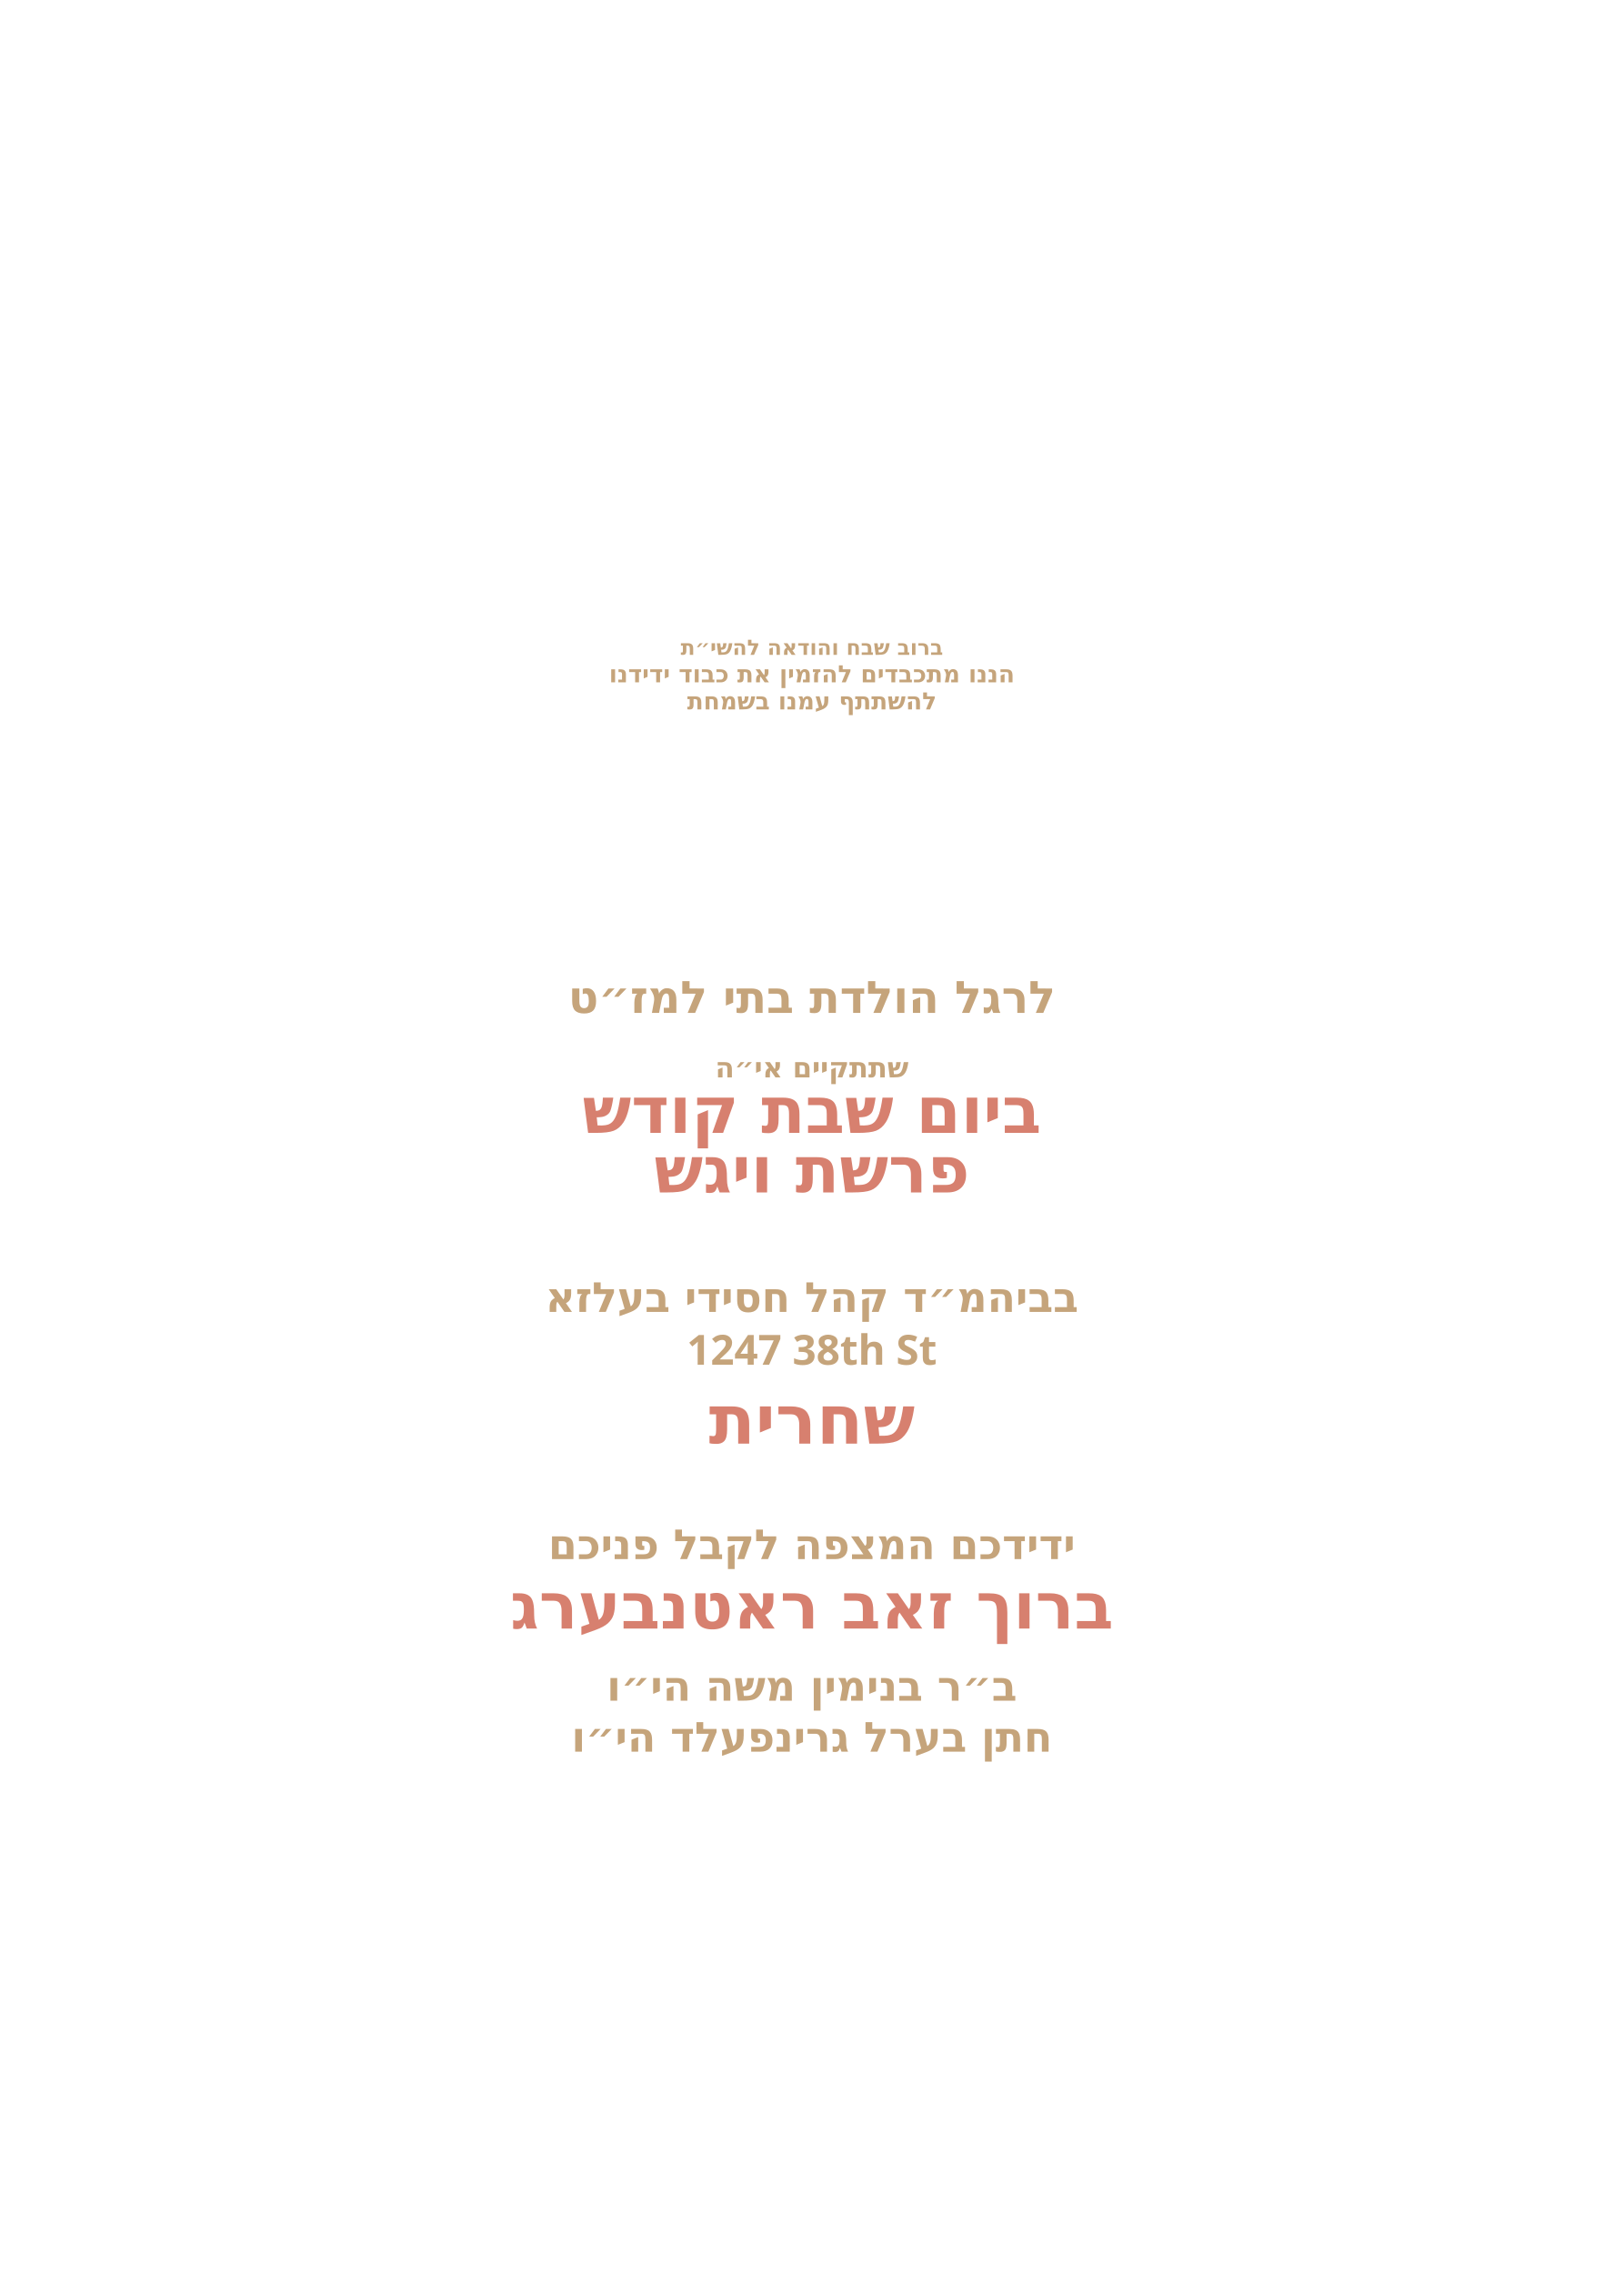
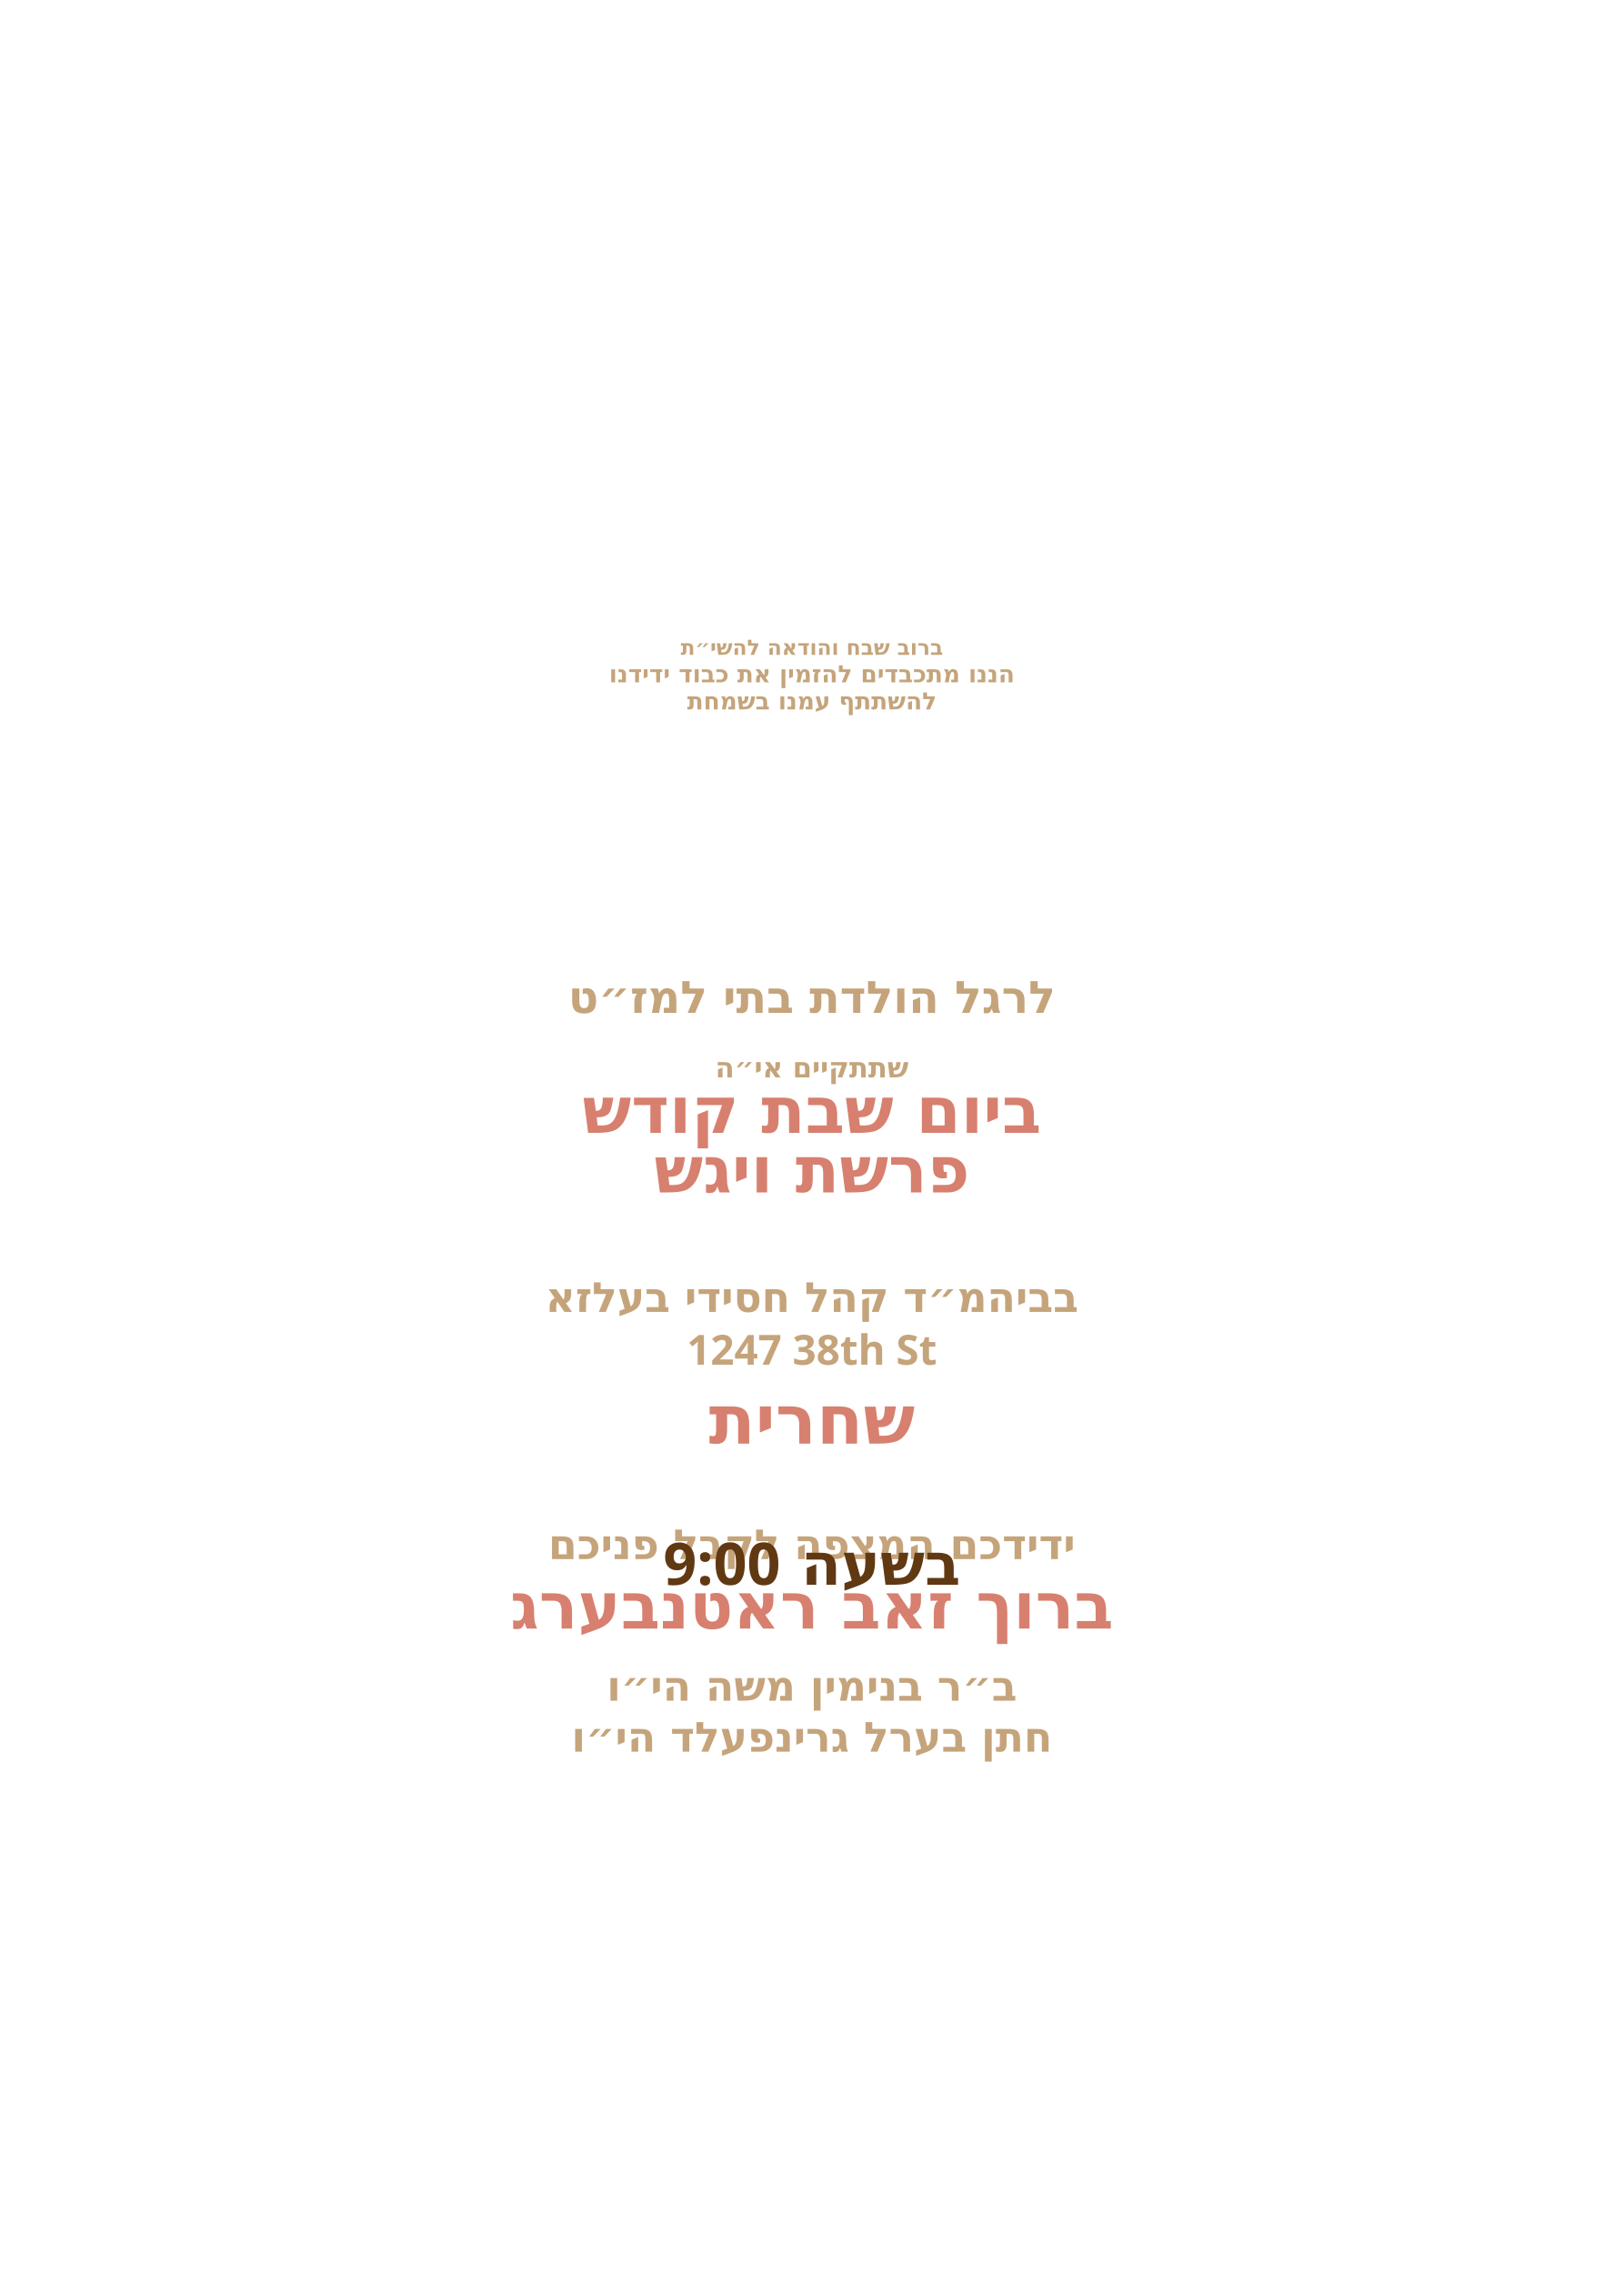
<svg xmlns="http://www.w3.org/2000/svg" id="Layer_1" data-name="Layer 1" viewBox="0 0 360 504">
  <g id="text6">
    <text transform="translate(180 145.2)" text-anchor="middle" fill="#c5a47b" font-family="Heebo" font-size="4.7" font-weight="700">
      <tspan x="0" y="0">ברוב שבח והודאה להשי״ת</tspan>
    </text>
  </g>
  <g id="text5">
    <text transform="translate(180 151.3)" text-anchor="middle" fill="#c5a47b" font-family="Heebo" font-size="5.3" font-weight="700">
      <tspan x="0" y="0">הננו מתכבדים להזמין את כבוד ידידנו</tspan>
    </text>
  </g>
  <g id="text4">
    <text transform="translate(180 157.3)" text-anchor="middle" fill="#c5a47b" font-family="Heebo" font-size="5.3" font-weight="700">
      <tspan x="0" y="0">להשתתף עמנו בשמחת</tspan>
    </text>
  </g>
  <g id="text3">
    <text transform="translate(180 224.6)" text-anchor="middle" fill="#c5a47b" font-family="Heebo" font-size="9.9" font-weight="700">
      <tspan x="0" y="0">לרגל הולדת בתי למז״ט</tspan>
    </text>
  </g>
  <g id="text2">
    <text transform="translate(180 238.9)" text-anchor="middle" fill="#c5a47b" font-family="Heebo" font-size="6.2" font-weight="700">
      <tspan x="0" y="0">שתתקיים אי״ה</tspan>
    </text>
  </g>
  <g id="day*">
    <text transform="translate(180 251.2)" text-anchor="middle" fill="#d7806f" font-family="Heebo" font-size="14.3" font-weight="700">
      <tspan x="0" y="0">ביום שבת קודש</tspan>
    </text>
  </g>
  <g id="parasha*">
    <text transform="translate(180 264.4)" text-anchor="middle" fill="#d7806f" font-family="Heebo" font-size="14.3" font-weight="700">
      <tspan x="0" y="0">פרשת ויגש</tspan>
    </text>
  </g>
  <g id="location*">
    <text transform="translate(180 290.9)" text-anchor="middle" fill="#c5a47b" font-family="Heebo" font-size="9.2" font-weight="700">
      <tspan x="0" y="0">בביהמ״ד קהל חסידי בעלזא</tspan>
    </text>
  </g>
  <g id="street*">
    <text transform="translate(180 302.6)" text-anchor="middle" fill="#c5a47b" font-family="Heebo" font-size="9.2" font-weight="700">
      <tspan x="0" y="0">1247 38th St</tspan>
    </text>
  </g>
  <g id="time*">
    <text transform="translate(180 320.1)" text-anchor="middle" fill="#d7806f" font-family="Heebo" font-size="15.1" font-weight="700">
      <tspan x="0" y="0">שחרית</tspan>
    </text>
  </g>
  <g id="greeting">
    <text transform="translate(180 345.7)" text-anchor="middle" fill="#c5a47b" font-family="Heebo" font-size="9.2" font-weight="700">
      <tspan x="0" y="0">ידידכם המצפה לקבל פניכם</tspan>
    </text>
  </g>
  <g id="host_name*">
    <text transform="translate(180 361.1)" text-anchor="middle" fill="#d7806f" font-family="Heebo" font-size="14.3" font-weight="800">
      <tspan x="0" y="0">ברוך זאב ראטנבערג</tspan>
    </text>
  </g>
  <g id="father_name_2*">
    <text transform="translate(180 377.1)" text-anchor="middle" fill="#c5a47b" font-family="Heebo" font-size="9.2" font-weight="700">
      <tspan x="0" y="0">ב״ר בנימין משה הי״ו</tspan>
    </text>
  </g>
  <g id="father_name_1*">
    <text transform="translate(180 388.4)" text-anchor="middle" fill="#c5a47b" font-family="Heebo" font-size="9.2" font-weight="700">
      <tspan x="0" y="0">חתן בערל גרינפעלד הי״ו</tspan>
    </text>
  </g>
+   <g id="shachrit_time">
+     <text font-family="Heebo" font-size="13" font-weight="700" fill="#603913" text-anchor="middle" transform="translate(180 351.4)">
+       <tspan x="0">בשעה 9:00</tspan>
+     </text>
+   </g>
</svg>
